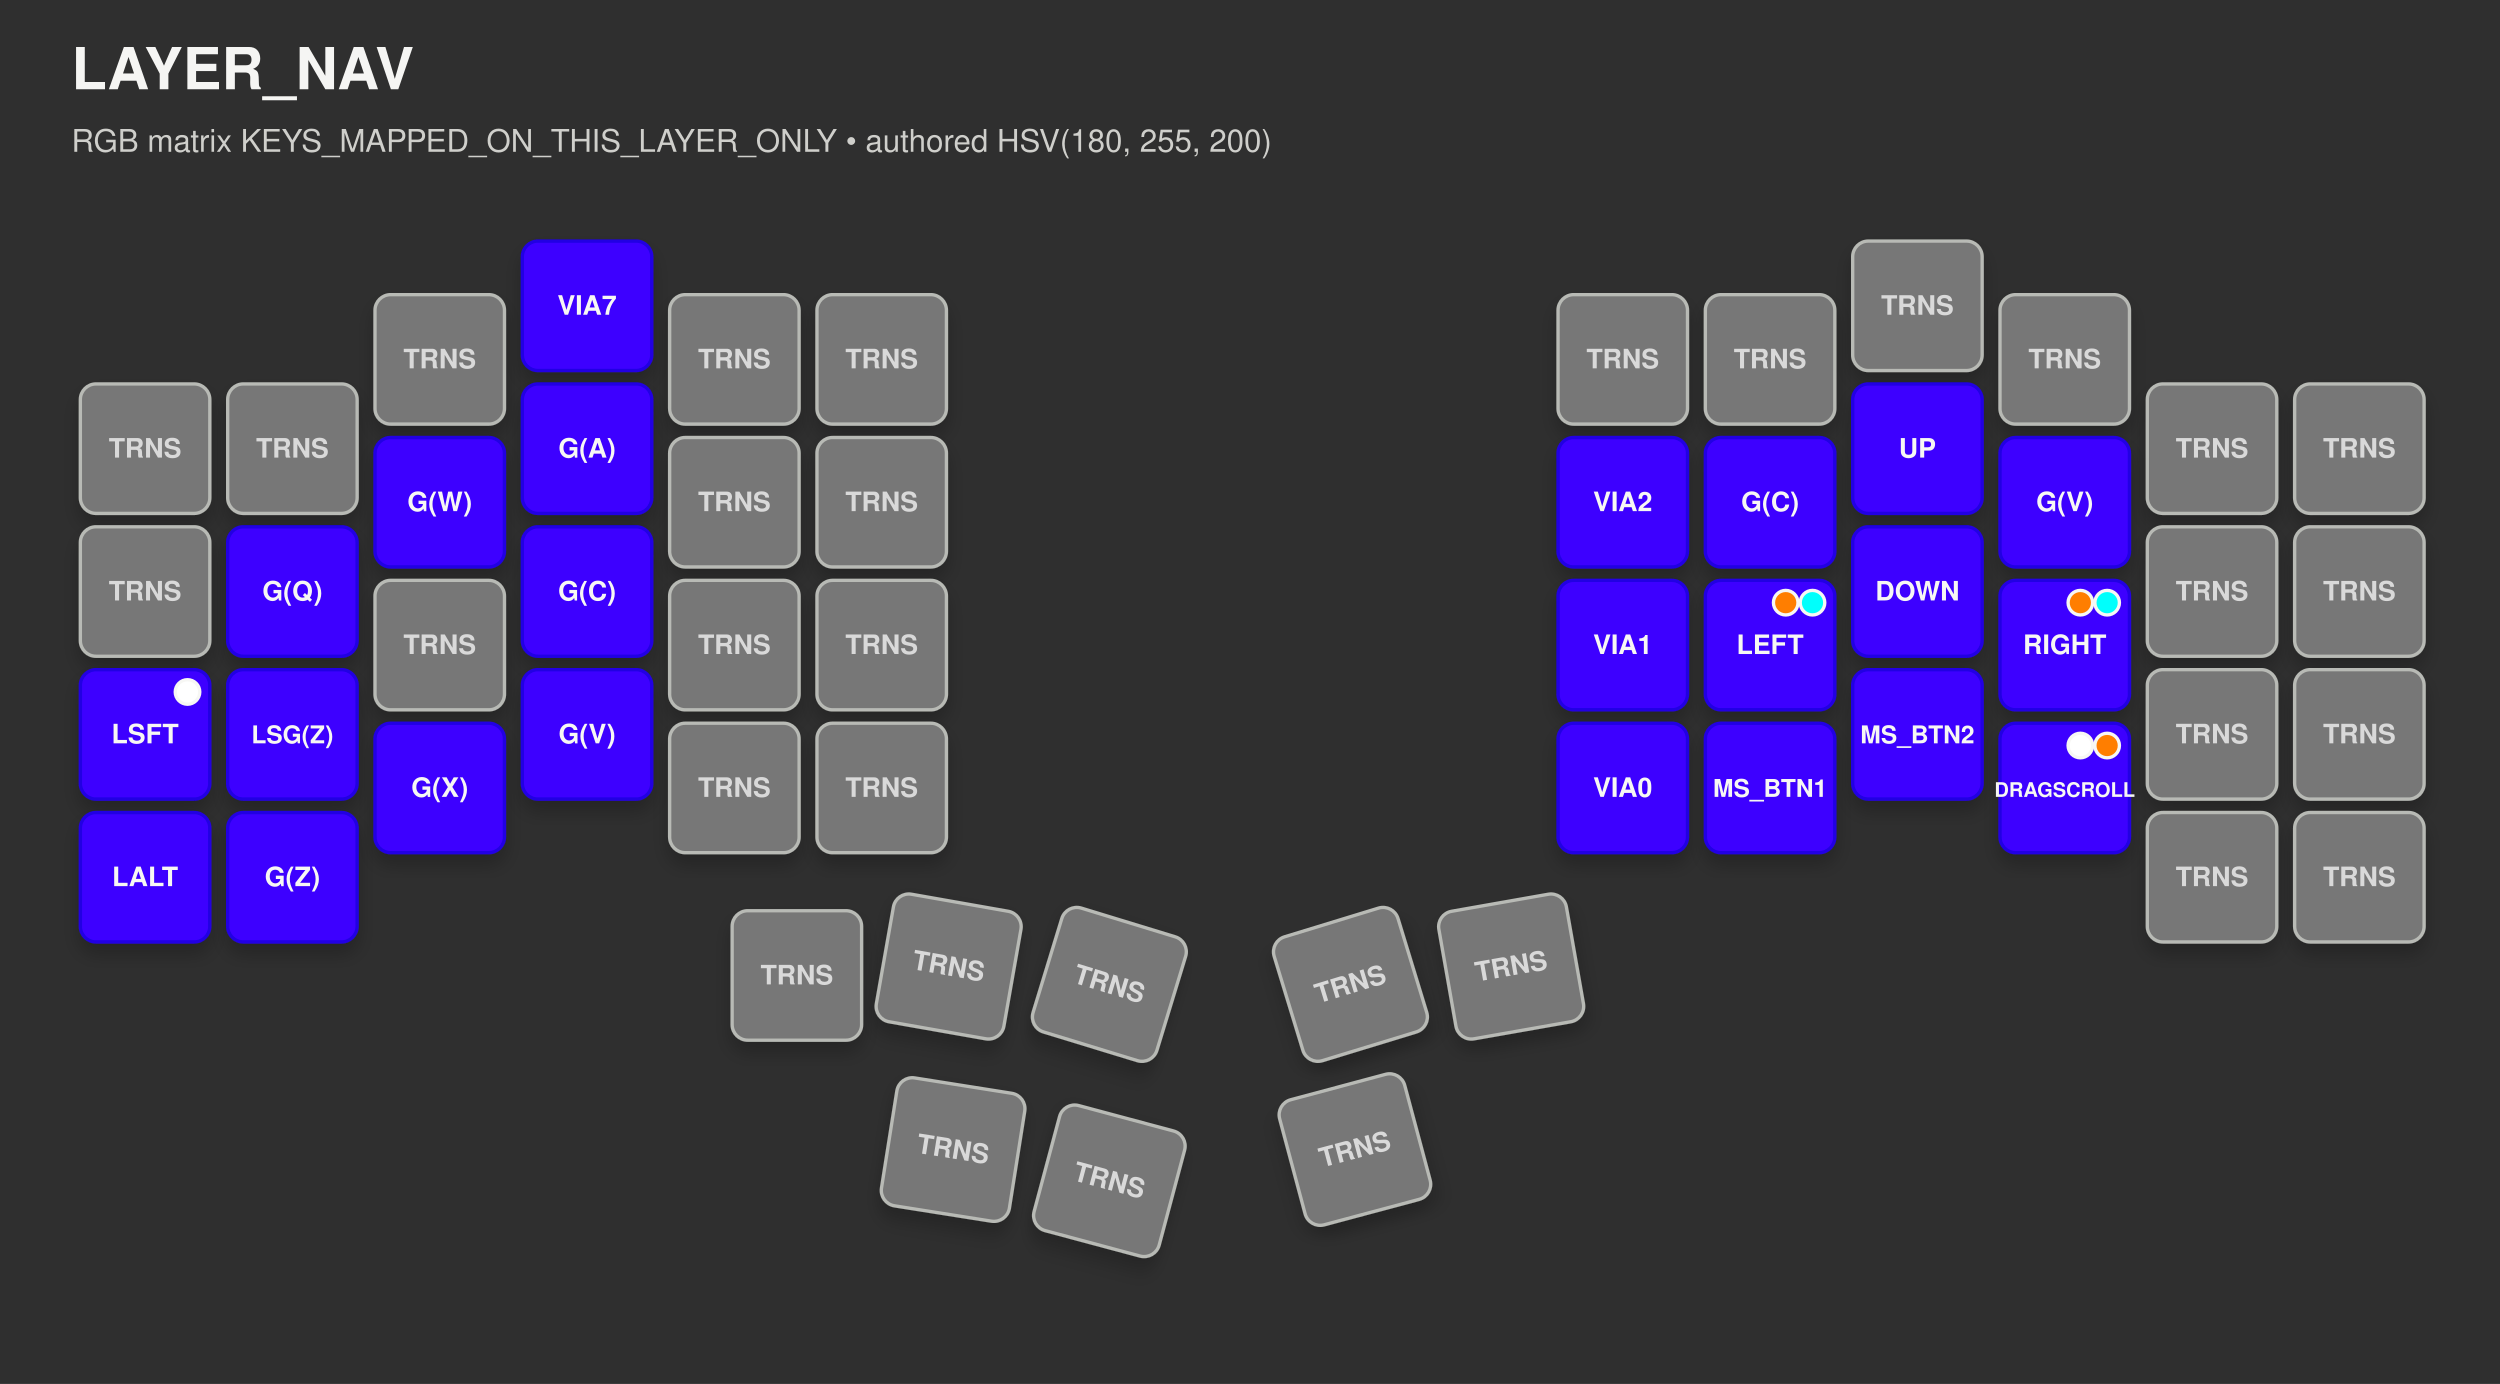
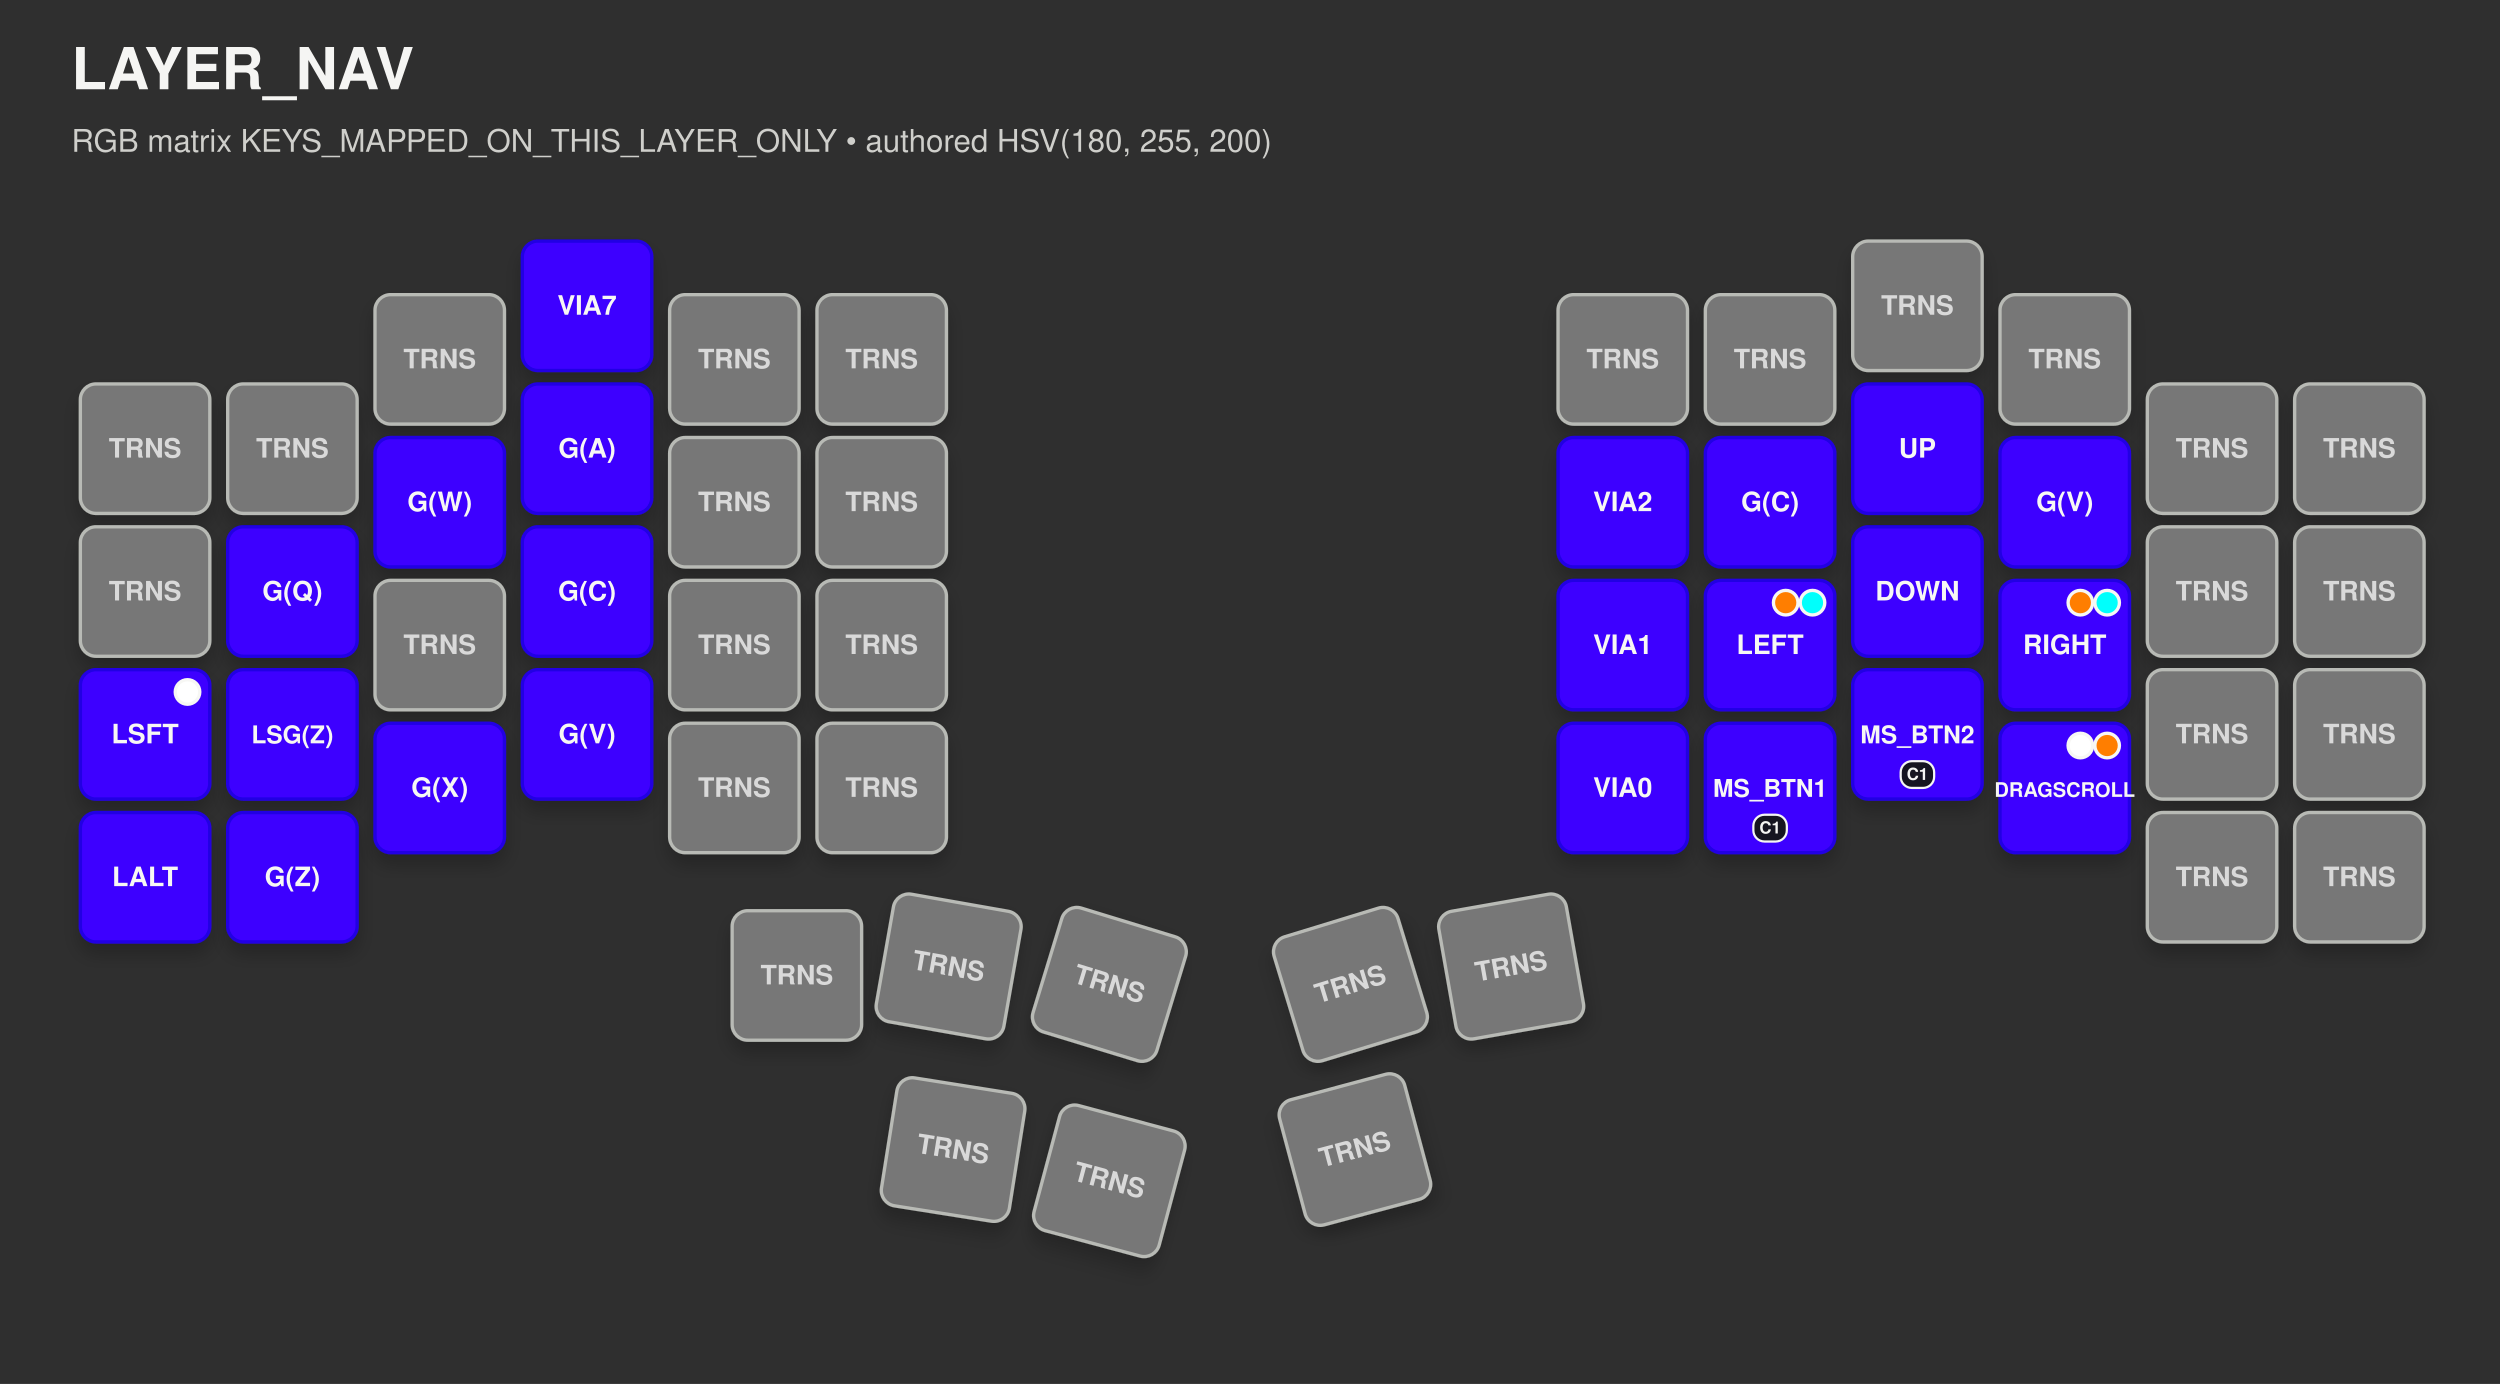
<svg xmlns="http://www.w3.org/2000/svg" width="1120" height="620" viewBox="0 0 1120 620" role="img" aria-labelledby="title desc">
  <defs>
    <filter id="shadow" x="-20%" y="-20%" width="140%" height="140%">
      <feDropShadow dx="0" dy="5" stdDeviation="4" flood-color="#000000" flood-opacity="0.22" />
    </filter>
  </defs>
  <rect width="1120" height="620" fill="#2f2f2f" />
  <text x="32" y="40" fill="#f5f5f3" font-size="26" font-family="Helvetica, Arial, sans-serif" font-weight="700">LAYER_NAV</text>
  <text x="32" y="68" fill="#cfcfcb" font-size="14" font-family="Helvetica, Arial, sans-serif">RGB matrix KEYS_MAPPED_ON_THIS_LAYER_ONLY • authored HSV(180, 255, 200)</text>
  <g transform="rotate(0 65.0 201.0)">
    <rect x="36.0" y="172.0" width="58" height="58" rx="7" fill="#777777" stroke="#b8bab5" stroke-width="1.5" filter="url(#shadow)" />
    <text x="65.0" y="205.0" fill="#ffffff" fill-opacity="0.72" font-size="12" text-anchor="middle" font-family="Helvetica, Arial, sans-serif" font-weight="600">TRNS</text>
  </g>
  <g transform="rotate(0 131.0 201.0)">
    <rect x="102.0" y="172.0" width="58" height="58" rx="7" fill="#777777" stroke="#b8bab5" stroke-width="1.5" filter="url(#shadow)" />
    <text x="131.0" y="205.0" fill="#ffffff" fill-opacity="0.72" font-size="12" text-anchor="middle" font-family="Helvetica, Arial, sans-serif" font-weight="600">TRNS</text>
  </g>
  <g transform="rotate(0 197.0 161.0)">
    <rect x="168.0" y="132.0" width="58" height="58" rx="7" fill="#777777" stroke="#b8bab5" stroke-width="1.5" filter="url(#shadow)" />
    <text x="197.0" y="165.0" fill="#ffffff" fill-opacity="0.72" font-size="12" text-anchor="middle" font-family="Helvetica, Arial, sans-serif" font-weight="600">TRNS</text>
  </g>
  <g transform="rotate(0 263.0 137.0)">
    <rect x="234.0" y="108.0" width="58" height="58" rx="7" fill="#3c00ff" stroke="#2000e3" stroke-width="1.5" filter="url(#shadow)" />
    <text x="263.0" y="141.0" fill="#f7f7f4" fill-opacity="1.0" font-size="12" text-anchor="middle" font-family="Helvetica, Arial, sans-serif" font-weight="600">VIA7</text>
  </g>
  <g transform="rotate(0 329.0 161.0)">
    <rect x="300.0" y="132.0" width="58" height="58" rx="7" fill="#777777" stroke="#b8bab5" stroke-width="1.5" filter="url(#shadow)" />
    <text x="329.0" y="165.0" fill="#ffffff" fill-opacity="0.72" font-size="12" text-anchor="middle" font-family="Helvetica, Arial, sans-serif" font-weight="600">TRNS</text>
  </g>
  <g transform="rotate(0 395.0 161.0)">
    <rect x="366.0" y="132.0" width="58" height="58" rx="7" fill="#777777" stroke="#b8bab5" stroke-width="1.5" filter="url(#shadow)" />
    <text x="395.0" y="165.0" fill="#ffffff" fill-opacity="0.72" font-size="12" text-anchor="middle" font-family="Helvetica, Arial, sans-serif" font-weight="600">TRNS</text>
  </g>
  <g transform="rotate(0 727.0 161.0)">
    <rect x="698.0" y="132.0" width="58" height="58" rx="7" fill="#777777" stroke="#b8bab5" stroke-width="1.5" filter="url(#shadow)" />
    <text x="727.0" y="165.0" fill="#ffffff" fill-opacity="0.72" font-size="12" text-anchor="middle" font-family="Helvetica, Arial, sans-serif" font-weight="600">TRNS</text>
  </g>
  <g transform="rotate(0 793.0 161.0)">
    <rect x="764.0" y="132.0" width="58" height="58" rx="7" fill="#777777" stroke="#b8bab5" stroke-width="1.5" filter="url(#shadow)" />
    <text x="793.0" y="165.0" fill="#ffffff" fill-opacity="0.72" font-size="12" text-anchor="middle" font-family="Helvetica, Arial, sans-serif" font-weight="600">TRNS</text>
  </g>
  <g transform="rotate(0 859.0 137.0)">
    <rect x="830.0" y="108.0" width="58" height="58" rx="7" fill="#777777" stroke="#b8bab5" stroke-width="1.5" filter="url(#shadow)" />
    <text x="859.0" y="141.0" fill="#ffffff" fill-opacity="0.72" font-size="12" text-anchor="middle" font-family="Helvetica, Arial, sans-serif" font-weight="600">TRNS</text>
  </g>
  <g transform="rotate(0 925.0 161.0)">
    <rect x="896.0" y="132.0" width="58" height="58" rx="7" fill="#777777" stroke="#b8bab5" stroke-width="1.5" filter="url(#shadow)" />
    <text x="925.0" y="165.0" fill="#ffffff" fill-opacity="0.72" font-size="12" text-anchor="middle" font-family="Helvetica, Arial, sans-serif" font-weight="600">TRNS</text>
  </g>
  <g transform="rotate(0 991.0 201.0)">
    <rect x="962.0" y="172.0" width="58" height="58" rx="7" fill="#777777" stroke="#b8bab5" stroke-width="1.5" filter="url(#shadow)" />
    <text x="991.0" y="205.0" fill="#ffffff" fill-opacity="0.72" font-size="12" text-anchor="middle" font-family="Helvetica, Arial, sans-serif" font-weight="600">TRNS</text>
  </g>
  <g transform="rotate(0 1057.0 201.0)">
    <rect x="1028.0" y="172.0" width="58" height="58" rx="7" fill="#777777" stroke="#b8bab5" stroke-width="1.5" filter="url(#shadow)" />
    <text x="1057.0" y="205.0" fill="#ffffff" fill-opacity="0.72" font-size="12" text-anchor="middle" font-family="Helvetica, Arial, sans-serif" font-weight="600">TRNS</text>
  </g>
  <g transform="rotate(0 65.0 265.0)">
    <rect x="36.0" y="236.0" width="58" height="58" rx="7" fill="#777777" stroke="#b8bab5" stroke-width="1.5" filter="url(#shadow)" />
    <text x="65.0" y="269.0" fill="#ffffff" fill-opacity="0.72" font-size="12" text-anchor="middle" font-family="Helvetica, Arial, sans-serif" font-weight="600">TRNS</text>
  </g>
  <g transform="rotate(0 131.0 265.0)">
    <rect x="102.0" y="236.0" width="58" height="58" rx="7" fill="#3c00ff" stroke="#2000e3" stroke-width="1.5" filter="url(#shadow)" />
    <text x="131.0" y="269.0" fill="#f7f7f4" fill-opacity="1.0" font-size="12" text-anchor="middle" font-family="Helvetica, Arial, sans-serif" font-weight="600">G(Q)</text>
  </g>
  <g transform="rotate(0 197.0 225.0)">
    <rect x="168.0" y="196.0" width="58" height="58" rx="7" fill="#3c00ff" stroke="#2000e3" stroke-width="1.5" filter="url(#shadow)" />
    <text x="197.0" y="229.0" fill="#f7f7f4" fill-opacity="1.0" font-size="12" text-anchor="middle" font-family="Helvetica, Arial, sans-serif" font-weight="600">G(W)</text>
  </g>
  <g transform="rotate(0 263.0 201.0)">
    <rect x="234.0" y="172.0" width="58" height="58" rx="7" fill="#3c00ff" stroke="#2000e3" stroke-width="1.5" filter="url(#shadow)" />
    <text x="263.0" y="205.0" fill="#f7f7f4" fill-opacity="1.0" font-size="12" text-anchor="middle" font-family="Helvetica, Arial, sans-serif" font-weight="600">G(A)</text>
  </g>
  <g transform="rotate(0 329.0 225.0)">
    <rect x="300.0" y="196.0" width="58" height="58" rx="7" fill="#777777" stroke="#b8bab5" stroke-width="1.5" filter="url(#shadow)" />
    <text x="329.0" y="229.0" fill="#ffffff" fill-opacity="0.72" font-size="12" text-anchor="middle" font-family="Helvetica, Arial, sans-serif" font-weight="600">TRNS</text>
  </g>
  <g transform="rotate(0 395.0 225.0)">
    <rect x="366.0" y="196.0" width="58" height="58" rx="7" fill="#777777" stroke="#b8bab5" stroke-width="1.5" filter="url(#shadow)" />
    <text x="395.0" y="229.0" fill="#ffffff" fill-opacity="0.72" font-size="12" text-anchor="middle" font-family="Helvetica, Arial, sans-serif" font-weight="600">TRNS</text>
  </g>
  <g transform="rotate(0 727.0 225.0)">
    <rect x="698.0" y="196.0" width="58" height="58" rx="7" fill="#3c00ff" stroke="#2000e3" stroke-width="1.5" filter="url(#shadow)" />
    <text x="727.0" y="229.0" fill="#f7f7f4" fill-opacity="1.0" font-size="12" text-anchor="middle" font-family="Helvetica, Arial, sans-serif" font-weight="600">VIA2</text>
  </g>
  <g transform="rotate(0 793.0 225.0)">
    <rect x="764.0" y="196.0" width="58" height="58" rx="7" fill="#3c00ff" stroke="#2000e3" stroke-width="1.5" filter="url(#shadow)" />
    <text x="793.0" y="229.0" fill="#f7f7f4" fill-opacity="1.0" font-size="12" text-anchor="middle" font-family="Helvetica, Arial, sans-serif" font-weight="600">G(C)</text>
  </g>
  <g transform="rotate(0 859.0 201.0)">
    <rect x="830.0" y="172.0" width="58" height="58" rx="7" fill="#3c00ff" stroke="#2000e3" stroke-width="1.5" filter="url(#shadow)" />
    <text x="859.0" y="205.0" fill="#f7f7f4" fill-opacity="1.0" font-size="12" text-anchor="middle" font-family="Helvetica, Arial, sans-serif" font-weight="600">UP</text>
  </g>
  <g transform="rotate(0 925.0 225.0)">
    <rect x="896.0" y="196.0" width="58" height="58" rx="7" fill="#3c00ff" stroke="#2000e3" stroke-width="1.5" filter="url(#shadow)" />
    <text x="925.0" y="229.0" fill="#f7f7f4" fill-opacity="1.0" font-size="12" text-anchor="middle" font-family="Helvetica, Arial, sans-serif" font-weight="600">G(V)</text>
  </g>
  <g transform="rotate(0 991.0 265.0)">
    <rect x="962.0" y="236.0" width="58" height="58" rx="7" fill="#777777" stroke="#b8bab5" stroke-width="1.5" filter="url(#shadow)" />
    <text x="991.0" y="269.0" fill="#ffffff" fill-opacity="0.72" font-size="12" text-anchor="middle" font-family="Helvetica, Arial, sans-serif" font-weight="600">TRNS</text>
  </g>
  <g transform="rotate(0 1057.0 265.0)">
    <rect x="1028.0" y="236.0" width="58" height="58" rx="7" fill="#777777" stroke="#b8bab5" stroke-width="1.5" filter="url(#shadow)" />
    <text x="1057.0" y="269.0" fill="#ffffff" fill-opacity="0.72" font-size="12" text-anchor="middle" font-family="Helvetica, Arial, sans-serif" font-weight="600">TRNS</text>
  </g>
  <g transform="rotate(0 65.0 329.0)">
    <rect x="36.0" y="300.0" width="58" height="58" rx="7" fill="#3c00ff" stroke="#2000e3" stroke-width="1.5" filter="url(#shadow)" />
    <text x="65.0" y="333.0" fill="#f7f7f4" fill-opacity="1.0" font-size="12" text-anchor="middle" font-family="Helvetica, Arial, sans-serif" font-weight="600">LSFT</text>
    <circle cx="84.0" cy="310.0" r="5.5" fill="#ffffff" stroke="#f7f7f4" stroke-width="1.5" />
  </g>
  <g transform="rotate(0 131.0 329.0)">
    <rect x="102.0" y="300.0" width="58" height="58" rx="7" fill="#3c00ff" stroke="#2000e3" stroke-width="1.5" filter="url(#shadow)" />
    <text x="131.0" y="333.0" fill="#f7f7f4" fill-opacity="1.0" font-size="11" text-anchor="middle" font-family="Helvetica, Arial, sans-serif" font-weight="600">LSG(Z)</text>
  </g>
  <g transform="rotate(0 197.0 289.0)">
    <rect x="168.0" y="260.0" width="58" height="58" rx="7" fill="#777777" stroke="#b8bab5" stroke-width="1.5" filter="url(#shadow)" />
    <text x="197.0" y="293.0" fill="#ffffff" fill-opacity="0.72" font-size="12" text-anchor="middle" font-family="Helvetica, Arial, sans-serif" font-weight="600">TRNS</text>
  </g>
  <g transform="rotate(0 263.0 265.0)">
    <rect x="234.0" y="236.0" width="58" height="58" rx="7" fill="#3c00ff" stroke="#2000e3" stroke-width="1.5" filter="url(#shadow)" />
    <text x="263.0" y="269.0" fill="#f7f7f4" fill-opacity="1.0" font-size="12" text-anchor="middle" font-family="Helvetica, Arial, sans-serif" font-weight="600">G(C)</text>
  </g>
  <g transform="rotate(0 329.0 289.0)">
    <rect x="300.0" y="260.0" width="58" height="58" rx="7" fill="#777777" stroke="#b8bab5" stroke-width="1.5" filter="url(#shadow)" />
    <text x="329.0" y="293.0" fill="#ffffff" fill-opacity="0.72" font-size="12" text-anchor="middle" font-family="Helvetica, Arial, sans-serif" font-weight="600">TRNS</text>
  </g>
  <g transform="rotate(0 395.0 289.0)">
    <rect x="366.0" y="260.0" width="58" height="58" rx="7" fill="#777777" stroke="#b8bab5" stroke-width="1.5" filter="url(#shadow)" />
    <text x="395.0" y="293.0" fill="#ffffff" fill-opacity="0.72" font-size="12" text-anchor="middle" font-family="Helvetica, Arial, sans-serif" font-weight="600">TRNS</text>
  </g>
  <g transform="rotate(0 727.0 289.0)">
    <rect x="698.0" y="260.0" width="58" height="58" rx="7" fill="#3c00ff" stroke="#2000e3" stroke-width="1.5" filter="url(#shadow)" />
    <text x="727.0" y="293.0" fill="#f7f7f4" fill-opacity="1.0" font-size="12" text-anchor="middle" font-family="Helvetica, Arial, sans-serif" font-weight="600">VIA1</text>
  </g>
  <g transform="rotate(0 793.0 289.0)">
    <rect x="764.0" y="260.0" width="58" height="58" rx="7" fill="#3c00ff" stroke="#2000e3" stroke-width="1.5" filter="url(#shadow)" />
    <text x="793.0" y="293.0" fill="#f7f7f4" fill-opacity="1.0" font-size="12" text-anchor="middle" font-family="Helvetica, Arial, sans-serif" font-weight="600">LEFT</text>
    <circle cx="800.0" cy="270.0" r="5.5" fill="#ff7e00" stroke="#f7f7f4" stroke-width="1.5" />
    <circle cx="812.0" cy="270.0" r="5.5" fill="#00fffc" stroke="#f7f7f4" stroke-width="1.5" />
  </g>
  <g transform="rotate(0 859.0 265.0)">
    <rect x="830.0" y="236.0" width="58" height="58" rx="7" fill="#3c00ff" stroke="#2000e3" stroke-width="1.5" filter="url(#shadow)" />
    <text x="859.0" y="269.0" fill="#f7f7f4" fill-opacity="1.0" font-size="12" text-anchor="middle" font-family="Helvetica, Arial, sans-serif" font-weight="600">DOWN</text>
  </g>
  <g transform="rotate(0 925.0 289.0)">
    <rect x="896.0" y="260.0" width="58" height="58" rx="7" fill="#3c00ff" stroke="#2000e3" stroke-width="1.5" filter="url(#shadow)" />
    <text x="925.0" y="293.0" fill="#f7f7f4" fill-opacity="1.0" font-size="12" text-anchor="middle" font-family="Helvetica, Arial, sans-serif" font-weight="600">RIGHT</text>
    <circle cx="932.0" cy="270.0" r="5.5" fill="#ff7e00" stroke="#f7f7f4" stroke-width="1.5" />
    <circle cx="944.0" cy="270.0" r="5.5" fill="#00fffc" stroke="#f7f7f4" stroke-width="1.5" />
  </g>
  <g transform="rotate(0 991.0 329.0)">
    <rect x="962.0" y="300.0" width="58" height="58" rx="7" fill="#777777" stroke="#b8bab5" stroke-width="1.5" filter="url(#shadow)" />
    <text x="991.0" y="333.0" fill="#ffffff" fill-opacity="0.72" font-size="12" text-anchor="middle" font-family="Helvetica, Arial, sans-serif" font-weight="600">TRNS</text>
  </g>
  <g transform="rotate(0 1057.0 329.0)">
    <rect x="1028.0" y="300.0" width="58" height="58" rx="7" fill="#777777" stroke="#b8bab5" stroke-width="1.5" filter="url(#shadow)" />
    <text x="1057.0" y="333.0" fill="#ffffff" fill-opacity="0.72" font-size="12" text-anchor="middle" font-family="Helvetica, Arial, sans-serif" font-weight="600">TRNS</text>
  </g>
  <g transform="rotate(0 65.0 393.0)">
    <rect x="36.0" y="364.0" width="58" height="58" rx="7" fill="#3c00ff" stroke="#2000e3" stroke-width="1.5" filter="url(#shadow)" />
    <text x="65.0" y="397.0" fill="#f7f7f4" fill-opacity="1.0" font-size="12" text-anchor="middle" font-family="Helvetica, Arial, sans-serif" font-weight="600">LALT</text>
  </g>
  <g transform="rotate(0 131.0 393.0)">
    <rect x="102.0" y="364.0" width="58" height="58" rx="7" fill="#3c00ff" stroke="#2000e3" stroke-width="1.5" filter="url(#shadow)" />
    <text x="131.0" y="397.0" fill="#f7f7f4" fill-opacity="1.0" font-size="12" text-anchor="middle" font-family="Helvetica, Arial, sans-serif" font-weight="600">G(Z)</text>
  </g>
  <g transform="rotate(0 197.0 353.0)">
    <rect x="168.0" y="324.0" width="58" height="58" rx="7" fill="#3c00ff" stroke="#2000e3" stroke-width="1.5" filter="url(#shadow)" />
    <text x="197.0" y="357.0" fill="#f7f7f4" fill-opacity="1.0" font-size="12" text-anchor="middle" font-family="Helvetica, Arial, sans-serif" font-weight="600">G(X)</text>
  </g>
  <g transform="rotate(0 263.0 329.0)">
    <rect x="234.0" y="300.0" width="58" height="58" rx="7" fill="#3c00ff" stroke="#2000e3" stroke-width="1.5" filter="url(#shadow)" />
    <text x="263.0" y="333.0" fill="#f7f7f4" fill-opacity="1.0" font-size="12" text-anchor="middle" font-family="Helvetica, Arial, sans-serif" font-weight="600">G(V)</text>
  </g>
  <g transform="rotate(0 329.0 353.0)">
    <rect x="300.0" y="324.0" width="58" height="58" rx="7" fill="#777777" stroke="#b8bab5" stroke-width="1.5" filter="url(#shadow)" />
    <text x="329.0" y="357.0" fill="#ffffff" fill-opacity="0.72" font-size="12" text-anchor="middle" font-family="Helvetica, Arial, sans-serif" font-weight="600">TRNS</text>
  </g>
  <g transform="rotate(0 395.0 353.0)">
    <rect x="366.0" y="324.0" width="58" height="58" rx="7" fill="#777777" stroke="#b8bab5" stroke-width="1.5" filter="url(#shadow)" />
    <text x="395.0" y="357.0" fill="#ffffff" fill-opacity="0.72" font-size="12" text-anchor="middle" font-family="Helvetica, Arial, sans-serif" font-weight="600">TRNS</text>
  </g>
  <g transform="rotate(0 727.0 353.0)">
    <rect x="698.0" y="324.0" width="58" height="58" rx="7" fill="#3c00ff" stroke="#2000e3" stroke-width="1.5" filter="url(#shadow)" />
    <text x="727.0" y="357.0" fill="#f7f7f4" fill-opacity="1.0" font-size="12" text-anchor="middle" font-family="Helvetica, Arial, sans-serif" font-weight="600">VIA0</text>
  </g>
  <g transform="rotate(0 793.0 353.0)">
    <rect x="764.0" y="324.0" width="58" height="58" rx="7" fill="#3c00ff" stroke="#2000e3" stroke-width="1.5" filter="url(#shadow)" />
    <text x="793.0" y="357.0" fill="#f7f7f4" fill-opacity="1.0" font-size="11" text-anchor="middle" font-family="Helvetica, Arial, sans-serif" font-weight="600">MS_BTN1</text>
+     <rect x="785.5" y="365.0" width="15" height="12" rx="5" fill="#141714" fill-opacity="0.94" stroke="#f5f5f3" stroke-width="1" />
+     <text x="793.0" y="373.4" fill="#f5f5f3" font-size="7.5" text-anchor="middle" font-family="Helvetica, Arial, sans-serif" font-weight="700">C1</text>
  </g>
  <g transform="rotate(0 859.0 329.0)">
    <rect x="830.0" y="300.0" width="58" height="58" rx="7" fill="#3c00ff" stroke="#2000e3" stroke-width="1.5" filter="url(#shadow)" />
    <text x="859.0" y="333.0" fill="#f7f7f4" fill-opacity="1.0" font-size="11" text-anchor="middle" font-family="Helvetica, Arial, sans-serif" font-weight="600">MS_BTN2</text>
+     <rect x="851.5" y="341.0" width="15" height="12" rx="5" fill="#141714" fill-opacity="0.94" stroke="#f5f5f3" stroke-width="1" />
+     <text x="859.0" y="349.4" fill="#f5f5f3" font-size="7.5" text-anchor="middle" font-family="Helvetica, Arial, sans-serif" font-weight="700">C1</text>
  </g>
  <g transform="rotate(0 925.0 353.0)">
    <rect x="896.0" y="324.0" width="58" height="58" rx="7" fill="#3c00ff" stroke="#2000e3" stroke-width="1.5" filter="url(#shadow)" />
    <text x="925.0" y="357.0" fill="#f7f7f4" fill-opacity="1.0" font-size="9" text-anchor="middle" font-family="Helvetica, Arial, sans-serif" font-weight="600">DRAGSCROLL</text>
    <circle cx="932.0" cy="334.0" r="5.5" fill="#ffffff" stroke="#f7f7f4" stroke-width="1.5" />
    <circle cx="944.0" cy="334.0" r="5.5" fill="#ff7e00" stroke="#f7f7f4" stroke-width="1.5" />
  </g>
  <g transform="rotate(0 991.0 393.0)">
    <rect x="962.0" y="364.0" width="58" height="58" rx="7" fill="#777777" stroke="#b8bab5" stroke-width="1.5" filter="url(#shadow)" />
    <text x="991.0" y="397.0" fill="#ffffff" fill-opacity="0.72" font-size="12" text-anchor="middle" font-family="Helvetica, Arial, sans-serif" font-weight="600">TRNS</text>
  </g>
  <g transform="rotate(0 1057.0 393.0)">
    <rect x="1028.0" y="364.0" width="58" height="58" rx="7" fill="#777777" stroke="#b8bab5" stroke-width="1.5" filter="url(#shadow)" />
    <text x="1057.0" y="397.0" fill="#ffffff" fill-opacity="0.72" font-size="12" text-anchor="middle" font-family="Helvetica, Arial, sans-serif" font-weight="600">TRNS</text>
  </g>
  <g transform="rotate(0 357.0 437.0)">
    <rect x="328.0" y="408.0" width="58" height="58" rx="7" fill="#777777" stroke="#b8bab5" stroke-width="1.5" filter="url(#shadow)" />
    <text x="357.0" y="441.0" fill="#ffffff" fill-opacity="0.72" font-size="12" text-anchor="middle" font-family="Helvetica, Arial, sans-serif" font-weight="600">TRNS</text>
  </g>
  <g transform="rotate(10 425.0 433.0)">
    <rect x="396.0" y="404.0" width="58" height="58" rx="7" fill="#777777" stroke="#b8bab5" stroke-width="1.5" filter="url(#shadow)" />
    <text x="425.0" y="437.0" fill="#ffffff" fill-opacity="0.72" font-size="12" text-anchor="middle" font-family="Helvetica, Arial, sans-serif" font-weight="600">TRNS</text>
  </g>
  <g transform="rotate(17 497.0 441.0)">
    <rect x="468.0" y="412.0" width="58" height="58" rx="7" fill="#777777" stroke="#b8bab5" stroke-width="1.5" filter="url(#shadow)" />
    <text x="497.0" y="445.0" fill="#ffffff" fill-opacity="0.72" font-size="12" text-anchor="middle" font-family="Helvetica, Arial, sans-serif" font-weight="600">TRNS</text>
  </g>
  <g transform="rotate(-17 605.0 441.0)">
    <rect x="576.0" y="412.0" width="58" height="58" rx="7" fill="#777777" stroke="#b8bab5" stroke-width="1.5" filter="url(#shadow)" />
    <text x="605.0" y="445.0" fill="#ffffff" fill-opacity="0.72" font-size="12" text-anchor="middle" font-family="Helvetica, Arial, sans-serif" font-weight="600">TRNS</text>
  </g>
  <g transform="rotate(-10 677.0 433.0)">
    <rect x="648.0" y="404.0" width="58" height="58" rx="7" fill="#777777" stroke="#b8bab5" stroke-width="1.5" filter="url(#shadow)" />
    <text x="677.0" y="437.0" fill="#ffffff" fill-opacity="0.72" font-size="12" text-anchor="middle" font-family="Helvetica, Arial, sans-serif" font-weight="600">TRNS</text>
  </g>
  <g transform="rotate(9 427.0 515.0)">
    <rect x="398.0" y="486.0" width="58" height="58" rx="7" fill="#777777" stroke="#b8bab5" stroke-width="1.5" filter="url(#shadow)" />
    <text x="427.0" y="519.0" fill="#ffffff" fill-opacity="0.72" font-size="12" text-anchor="middle" font-family="Helvetica, Arial, sans-serif" font-weight="600">TRNS</text>
  </g>
  <g transform="rotate(15 497.0 529.0)">
    <rect x="468.0" y="500.0" width="58" height="58" rx="7" fill="#777777" stroke="#b8bab5" stroke-width="1.5" filter="url(#shadow)" />
    <text x="497.0" y="533.0" fill="#ffffff" fill-opacity="0.72" font-size="12" text-anchor="middle" font-family="Helvetica, Arial, sans-serif" font-weight="600">TRNS</text>
  </g>
  <g transform="rotate(-15 607.0 515.0)">
    <rect x="578.0" y="486.0" width="58" height="58" rx="7" fill="#777777" stroke="#b8bab5" stroke-width="1.5" filter="url(#shadow)" />
    <text x="607.0" y="519.0" fill="#ffffff" fill-opacity="0.72" font-size="12" text-anchor="middle" font-family="Helvetica, Arial, sans-serif" font-weight="600">TRNS</text>
  </g>
</svg>
